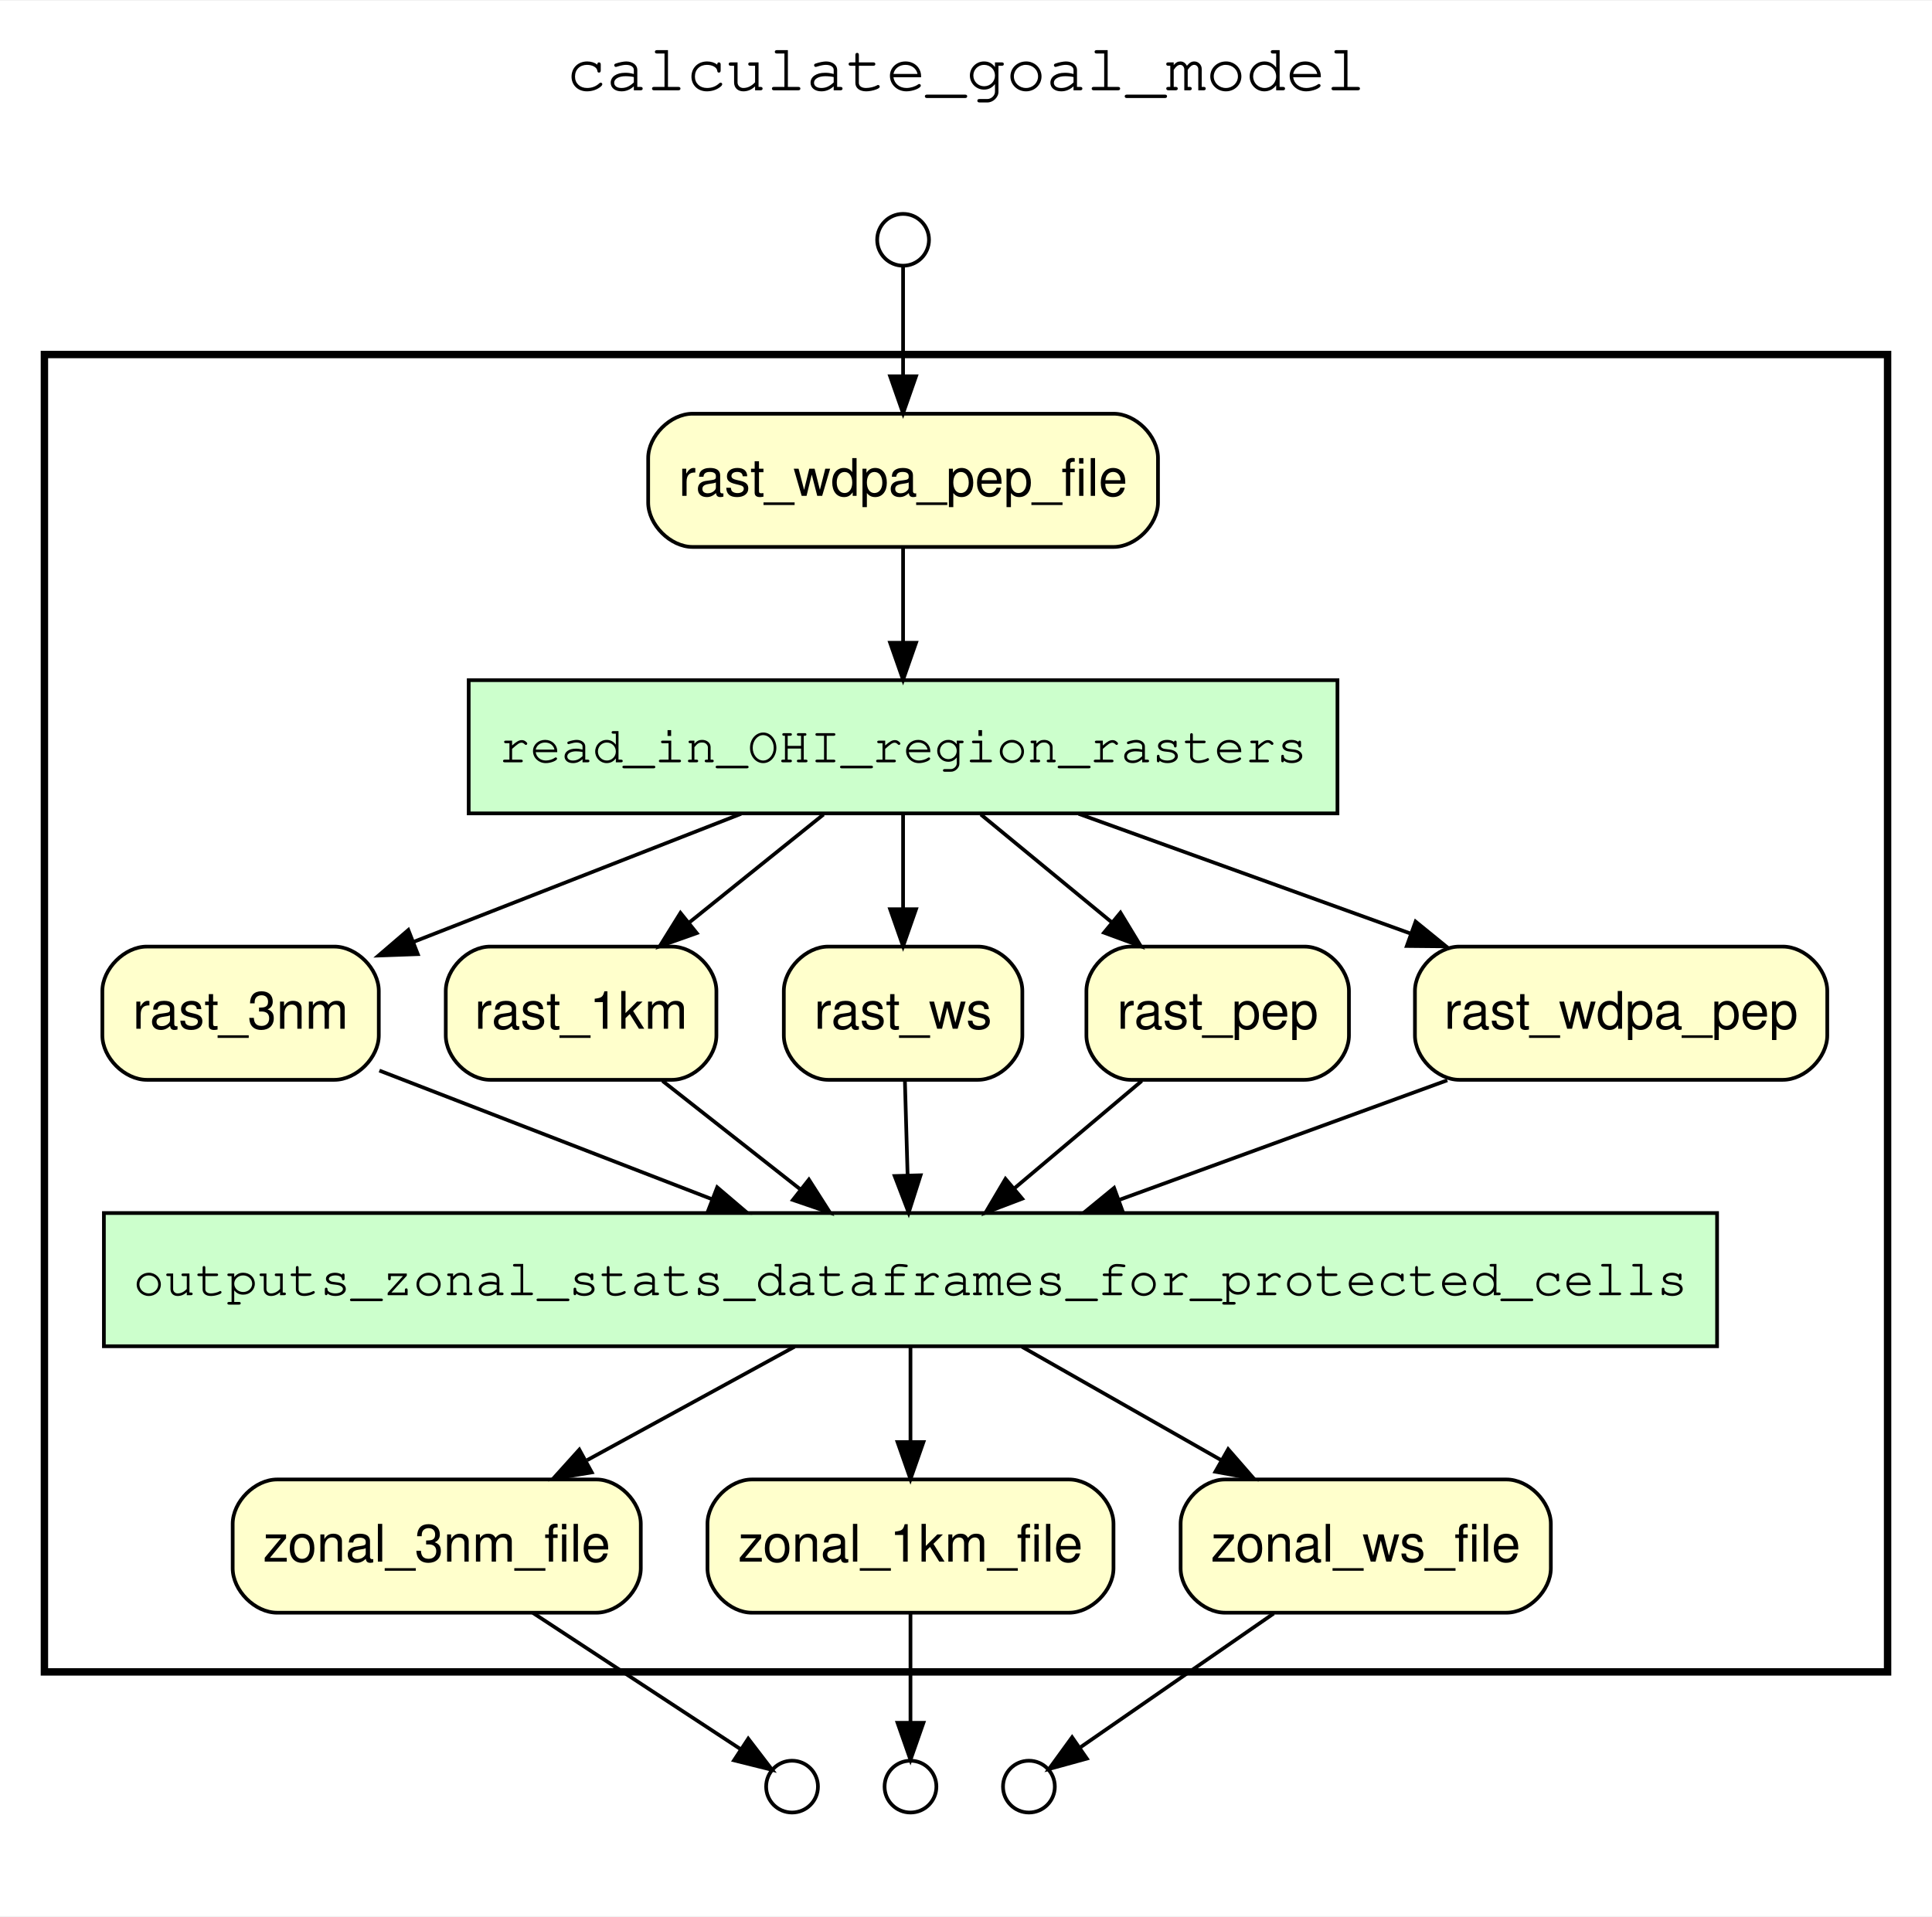
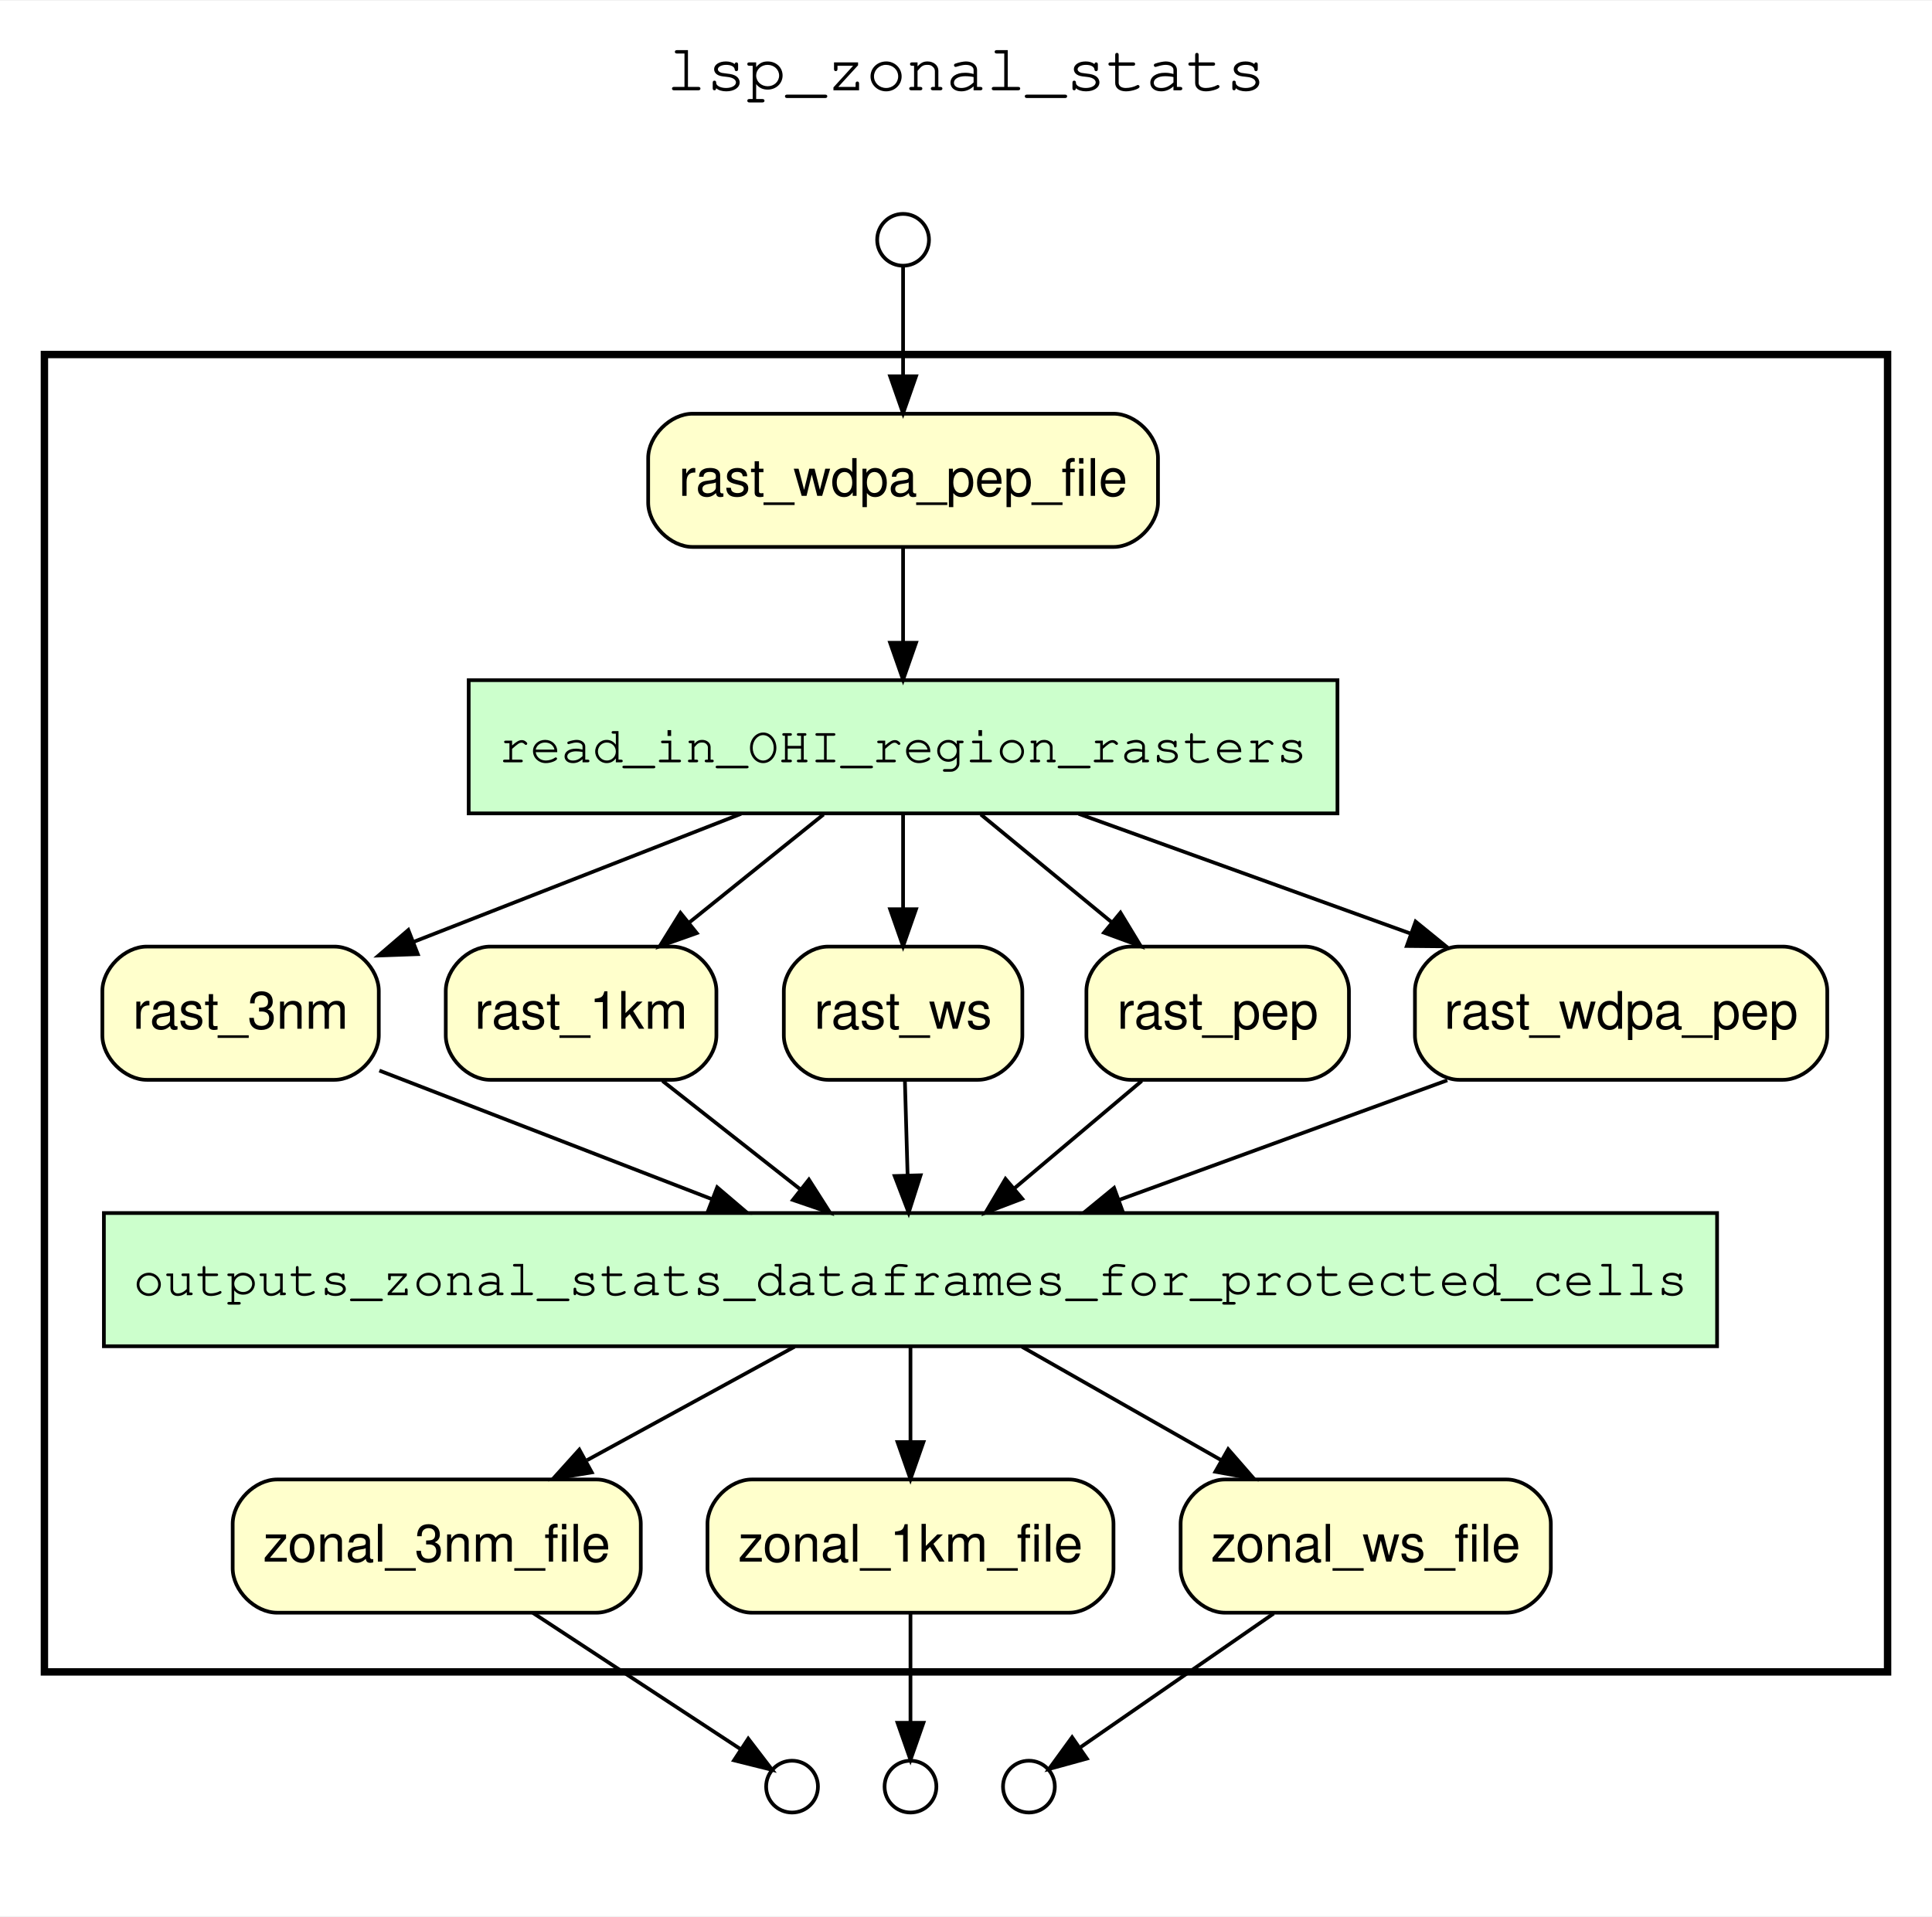
<svg xmlns="http://www.w3.org/2000/svg" width="522pt" height="518pt" viewBox="0.00 0.00 522.00 517.60">
  <g id="graph0" class="graph" transform="scale(1 1) rotate(0) translate(4 513.6)">
    <polygon fill="white" stroke="none" points="-4,4 -4,-513.6 518,-513.6 518,4 -4,4" />
-     <text text-anchor="middle" x="257" y="-489.4" font-family="Courier,monospace" font-size="18.00">calculate_goal_model</text>
+     <text text-anchor="middle" x="257" y="-489.4" font-family="Courier,monospace" font-size="18.00">lsp_zonal_stats</text>
    <g id="clust1" class="cluster">
      <polygon fill="none" stroke="black" stroke-width="2" points="8,-62 8,-418 506,-418 506,-62 8,-62" />
    </g>
    <g id="clust2" class="cluster">
      <polygon fill="none" stroke="white" stroke-width="2" points="16,-70 16,-410 498,-410 498,-70 16,-70" />
    </g>
    <g id="clust3" class="cluster">
      <polygon fill="none" stroke="white" stroke-width="2" points="217,-426 217,-472 263,-472 263,-426 217,-426" />
    </g>
    <g id="clust4" class="cluster">
      <polygon fill="none" stroke="white" stroke-width="2" points="225,-434 225,-464 255,-464 255,-434 225,-434" />
    </g>
    <g id="clust5" class="cluster">
      <polygon fill="none" stroke="white" stroke-width="2" points="187,-8 187,-54 297,-54 297,-8 187,-8" />
    </g>
    <g id="clust6" class="cluster">
      <polygon fill="none" stroke="white" stroke-width="2" points="195,-16 195,-46 289,-46 289,-16 195,-16" />
    </g>
    <g id="node1" class="node">
      <polygon fill="#ccffcc" stroke="black" points="459.93,-186 24.07,-186 24.07,-150 459.93,-150 459.93,-186" />
      <text text-anchor="middle" x="242" y="-163.8" font-family="Courier,monospace" font-size="14.00">outputs_zonal_stats_dataframes_for_protected_cells</text>
    </g>
    <g id="node9" class="node">
      <path fill="#ffffcc" stroke="black" d="M157.132,-114C157.132,-114 70.868,-114 70.868,-114 64.868,-114 58.868,-108 58.868,-102 58.868,-102 58.868,-90 58.868,-90 58.868,-84 64.868,-78 70.868,-78 70.868,-78 157.132,-78 157.132,-78 163.132,-78 169.132,-84 169.132,-90 169.132,-90 169.132,-102 169.132,-102 169.132,-108 163.132,-114 157.132,-114" />
      <text text-anchor="middle" x="114" y="-91.8" font-family="Helvetica,sans-Serif" font-size="14.00">zonal_3nm_file</text>
    </g>
    <g id="edge3" class="edge">
      <path fill="none" stroke="black" d="M210.688,-149.876C193.797,-140.639 172.753,-129.131 154.615,-119.212" />
      <polygon fill="black" stroke="black" points="155.886,-115.917 145.433,-114.19 152.527,-122.059 155.886,-115.917" />
    </g>
    <g id="node10" class="node">
      <path fill="#ffffcc" stroke="black" d="M284.85,-114C284.85,-114 199.15,-114 199.15,-114 193.15,-114 187.15,-108 187.15,-102 187.15,-102 187.15,-90 187.15,-90 187.15,-84 193.15,-78 199.15,-78 199.15,-78 284.85,-78 284.85,-78 290.85,-78 296.85,-84 296.85,-90 296.85,-90 296.85,-102 296.85,-102 296.85,-108 290.85,-114 284.85,-114" />
      <text text-anchor="middle" x="242" y="-91.8" font-family="Helvetica,sans-Serif" font-size="14.00">zonal_1km_file</text>
    </g>
    <g id="edge2" class="edge">
      <path fill="none" stroke="black" d="M242,-149.697C242,-141.983 242,-132.712 242,-124.112" />
      <polygon fill="black" stroke="black" points="245.5,-124.104 242,-114.104 238.5,-124.104 245.5,-124.104" />
    </g>
    <g id="node11" class="node">
      <path fill="#ffffcc" stroke="black" d="M403.013,-114C403.013,-114 326.987,-114 326.987,-114 320.987,-114 314.987,-108 314.987,-102 314.987,-102 314.987,-90 314.987,-90 314.987,-84 320.987,-78 326.987,-78 326.987,-78 403.013,-78 403.013,-78 409.013,-78 415.013,-84 415.013,-90 415.013,-90 415.013,-102 415.013,-102 415.013,-108 409.013,-114 403.013,-114" />
      <text text-anchor="middle" x="365" y="-91.8" font-family="Helvetica,sans-Serif" font-size="14.00">zonal_ws_file</text>
    </g>
    <g id="edge1" class="edge">
      <path fill="none" stroke="black" d="M272.089,-149.876C288.32,-140.639 308.542,-129.131 325.971,-119.212" />
      <polygon fill="black" stroke="black" points="327.835,-122.178 334.795,-114.19 324.373,-116.094 327.835,-122.178" />
    </g>
    <g id="node2" class="node">
      <polygon fill="#ccffcc" stroke="black" points="357.364,-330 122.636,-330 122.636,-294 357.364,-294 357.364,-330" />
      <text text-anchor="middle" x="240" y="-307.8" font-family="Courier,monospace" font-size="14.00">read_in_OHI_region_rasters</text>
    </g>
    <g id="node4" class="node">
      <path fill="#ffffcc" stroke="black" d="M86.343,-258C86.343,-258 35.657,-258 35.657,-258 29.657,-258 23.657,-252 23.657,-246 23.657,-246 23.657,-234 23.657,-234 23.657,-228 29.657,-222 35.657,-222 35.657,-222 86.343,-222 86.343,-222 92.343,-222 98.343,-228 98.343,-234 98.343,-234 98.343,-246 98.343,-246 98.343,-252 92.343,-258 86.343,-258" />
      <text text-anchor="middle" x="61" y="-235.8" font-family="Helvetica,sans-Serif" font-size="14.00">rast_3nm</text>
    </g>
    <g id="edge8" class="edge">
      <path fill="none" stroke="black" d="M196.212,-293.876C169.362,-283.376 135.01,-269.942 107.65,-259.243" />
      <polygon fill="black" stroke="black" points="108.876,-255.964 98.288,-255.582 106.326,-262.483 108.876,-255.964" />
    </g>
    <g id="node5" class="node">
      <path fill="#ffffcc" stroke="black" d="M177.561,-258C177.561,-258 128.439,-258 128.439,-258 122.439,-258 116.439,-252 116.439,-246 116.439,-246 116.439,-234 116.439,-234 116.439,-228 122.439,-222 128.439,-222 128.439,-222 177.561,-222 177.561,-222 183.561,-222 189.561,-228 189.561,-234 189.561,-234 189.561,-246 189.561,-246 189.561,-252 183.561,-258 177.561,-258" />
      <text text-anchor="middle" x="153" y="-235.8" font-family="Helvetica,sans-Serif" font-size="14.00">rast_1km</text>
    </g>
    <g id="edge7" class="edge">
      <path fill="none" stroke="black" d="M218.494,-293.697C207.537,-284.881 194.054,-274.032 182.175,-264.474" />
      <polygon fill="black" stroke="black" points="184.244,-261.646 174.258,-258.104 179.855,-267.1 184.244,-261.646" />
    </g>
    <g id="node6" class="node">
      <path fill="#ffffcc" stroke="black" d="M260.223,-258C260.223,-258 219.777,-258 219.777,-258 213.777,-258 207.777,-252 207.777,-246 207.777,-246 207.777,-234 207.777,-234 207.777,-228 213.777,-222 219.777,-222 219.777,-222 260.223,-222 260.223,-222 266.223,-222 272.223,-228 272.223,-234 272.223,-234 272.223,-246 272.223,-246 272.223,-252 266.223,-258 260.223,-258" />
      <text text-anchor="middle" x="240" y="-235.8" font-family="Helvetica,sans-Serif" font-size="14.00">rast_ws</text>
    </g>
    <g id="edge6" class="edge">
      <path fill="none" stroke="black" d="M240,-293.697C240,-285.983 240,-276.712 240,-268.112" />
      <polygon fill="black" stroke="black" points="243.5,-268.104 240,-258.104 236.5,-268.104 243.5,-268.104" />
    </g>
    <g id="node7" class="node">
      <path fill="#ffffcc" stroke="black" d="M348.466,-258C348.466,-258 301.534,-258 301.534,-258 295.534,-258 289.534,-252 289.534,-246 289.534,-246 289.534,-234 289.534,-234 289.534,-228 295.534,-222 301.534,-222 301.534,-222 348.466,-222 348.466,-222 354.466,-222 360.466,-228 360.466,-234 360.466,-234 360.466,-246 360.466,-246 360.466,-252 354.466,-258 348.466,-258" />
      <text text-anchor="middle" x="325" y="-235.8" font-family="Helvetica,sans-Serif" font-size="14.00">rast_pep</text>
    </g>
    <g id="edge5" class="edge">
      <path fill="none" stroke="black" d="M261.011,-293.697C271.716,-284.881 284.89,-274.032 296.496,-264.474" />
      <polygon fill="black" stroke="black" points="298.736,-267.163 304.23,-258.104 294.286,-261.76 298.736,-267.163" />
    </g>
    <g id="node8" class="node">
      <path fill="#ffffcc" stroke="black" d="M477.702,-258C477.702,-258 390.298,-258 390.298,-258 384.298,-258 378.298,-252 378.298,-246 378.298,-246 378.298,-234 378.298,-234 378.298,-228 384.298,-222 390.298,-222 390.298,-222 477.702,-222 477.702,-222 483.702,-222 489.702,-228 489.702,-234 489.702,-234 489.702,-246 489.702,-246 489.702,-252 483.702,-258 477.702,-258" />
      <text text-anchor="middle" x="434" y="-235.8" font-family="Helvetica,sans-Serif" font-size="14.00">rast_wdpa_pep</text>
    </g>
    <g id="edge4" class="edge">
      <path fill="none" stroke="black" d="M287.458,-293.876C314.568,-284.094 348.736,-271.765 377.258,-261.474" />
      <polygon fill="black" stroke="black" points="378.478,-264.755 386.696,-258.068 376.102,-258.17 378.478,-264.755" />
    </g>
    <g id="node3" class="node">
      <path fill="#ffffcc" stroke="black" d="M296.871,-402C296.871,-402 183.129,-402 183.129,-402 177.129,-402 171.129,-396 171.129,-390 171.129,-390 171.129,-378 171.129,-378 171.129,-372 177.129,-366 183.129,-366 183.129,-366 296.871,-366 296.871,-366 302.871,-366 308.871,-372 308.871,-378 308.871,-378 308.871,-390 308.871,-390 308.871,-396 302.871,-402 296.871,-402" />
      <text text-anchor="middle" x="240" y="-379.8" font-family="Helvetica,sans-Serif" font-size="14.00">rast_wdpa_pep_file</text>
    </g>
    <g id="edge9" class="edge">
      <path fill="none" stroke="black" d="M240,-365.697C240,-357.983 240,-348.712 240,-340.112" />
      <polygon fill="black" stroke="black" points="243.5,-340.104 240,-330.104 236.5,-340.104 243.5,-340.104" />
    </g>
    <g id="edge10" class="edge">
      <path fill="none" stroke="black" d="M98.503,-224.496C124.459,-214.458 159.394,-200.947 188.295,-189.77" />
      <polygon fill="black" stroke="black" points="189.779,-192.949 197.844,-186.077 187.254,-186.42 189.779,-192.949" />
    </g>
    <g id="edge11" class="edge">
      <path fill="none" stroke="black" d="M175,-221.697C186.209,-212.881 200.002,-202.032 212.154,-192.474" />
      <polygon fill="black" stroke="black" points="214.557,-195.038 220.253,-186.104 210.229,-189.535 214.557,-195.038" />
    </g>
    <g id="edge12" class="edge">
      <path fill="none" stroke="black" d="M240.494,-221.697C240.715,-213.983 240.98,-204.712 241.225,-196.112" />
      <polygon fill="black" stroke="black" points="244.724,-196.2 241.511,-186.104 237.727,-196 244.724,-196.2" />
    </g>
    <g id="edge13" class="edge">
      <path fill="none" stroke="black" d="M304.483,-221.697C294.131,-212.965 281.414,-202.24 270.161,-192.75" />
      <polygon fill="black" stroke="black" points="272.182,-189.876 262.281,-186.104 267.669,-195.227 272.182,-189.876" />
    </g>
    <g id="edge14" class="edge">
      <path fill="none" stroke="black" d="M387.032,-221.876C360.317,-212.137 326.679,-199.872 298.525,-189.608" />
      <polygon fill="black" stroke="black" points="299.41,-186.205 288.816,-186.068 297.012,-192.782 299.41,-186.205" />
    </g>
    <g id="node15" class="node">
      <ellipse fill="none" stroke="black" cx="210" cy="-31" rx="7" ry="7" />
    </g>
    <g id="edge18" class="edge">
      <path fill="none" stroke="black" d="M139.979,-77.951C158.026,-66.108 181.375,-50.785 196.024,-41.172" />
      <polygon fill="black" stroke="black" points="198.162,-43.955 204.603,-35.542 194.322,-38.102 198.162,-43.955" />
    </g>
    <g id="node14" class="node">
      <ellipse fill="none" stroke="black" cx="242" cy="-31" rx="7" ry="7" />
    </g>
    <g id="edge17" class="edge">
      <path fill="none" stroke="black" d="M242,-77.785C242,-68.666 242,-57.52 242,-48.508" />
      <polygon fill="black" stroke="black" points="245.5,-48.242 242,-38.242 238.5,-48.242 245.5,-48.242" />
    </g>
    <g id="node13" class="node">
      <ellipse fill="none" stroke="black" cx="274" cy="-31" rx="7" ry="7" />
    </g>
    <g id="edge16" class="edge">
      <path fill="none" stroke="black" d="M340.134,-77.785C323.365,-66.176 301.852,-51.282 287.996,-41.689" />
      <polygon fill="black" stroke="black" points="289.651,-38.578 279.437,-35.764 285.666,-44.334 289.651,-38.578" />
    </g>
    <g id="node12" class="node">
      <ellipse fill="none" stroke="black" cx="240" cy="-449" rx="7" ry="7" />
    </g>
    <g id="edge15" class="edge">
      <path fill="none" stroke="black" d="M240,-441.729C240,-434.795 240,-423.154 240,-412.215" />
      <polygon fill="black" stroke="black" points="243.5,-412.119 240,-402.119 236.5,-412.119 243.5,-412.119" />
    </g>
  </g>
</svg>
